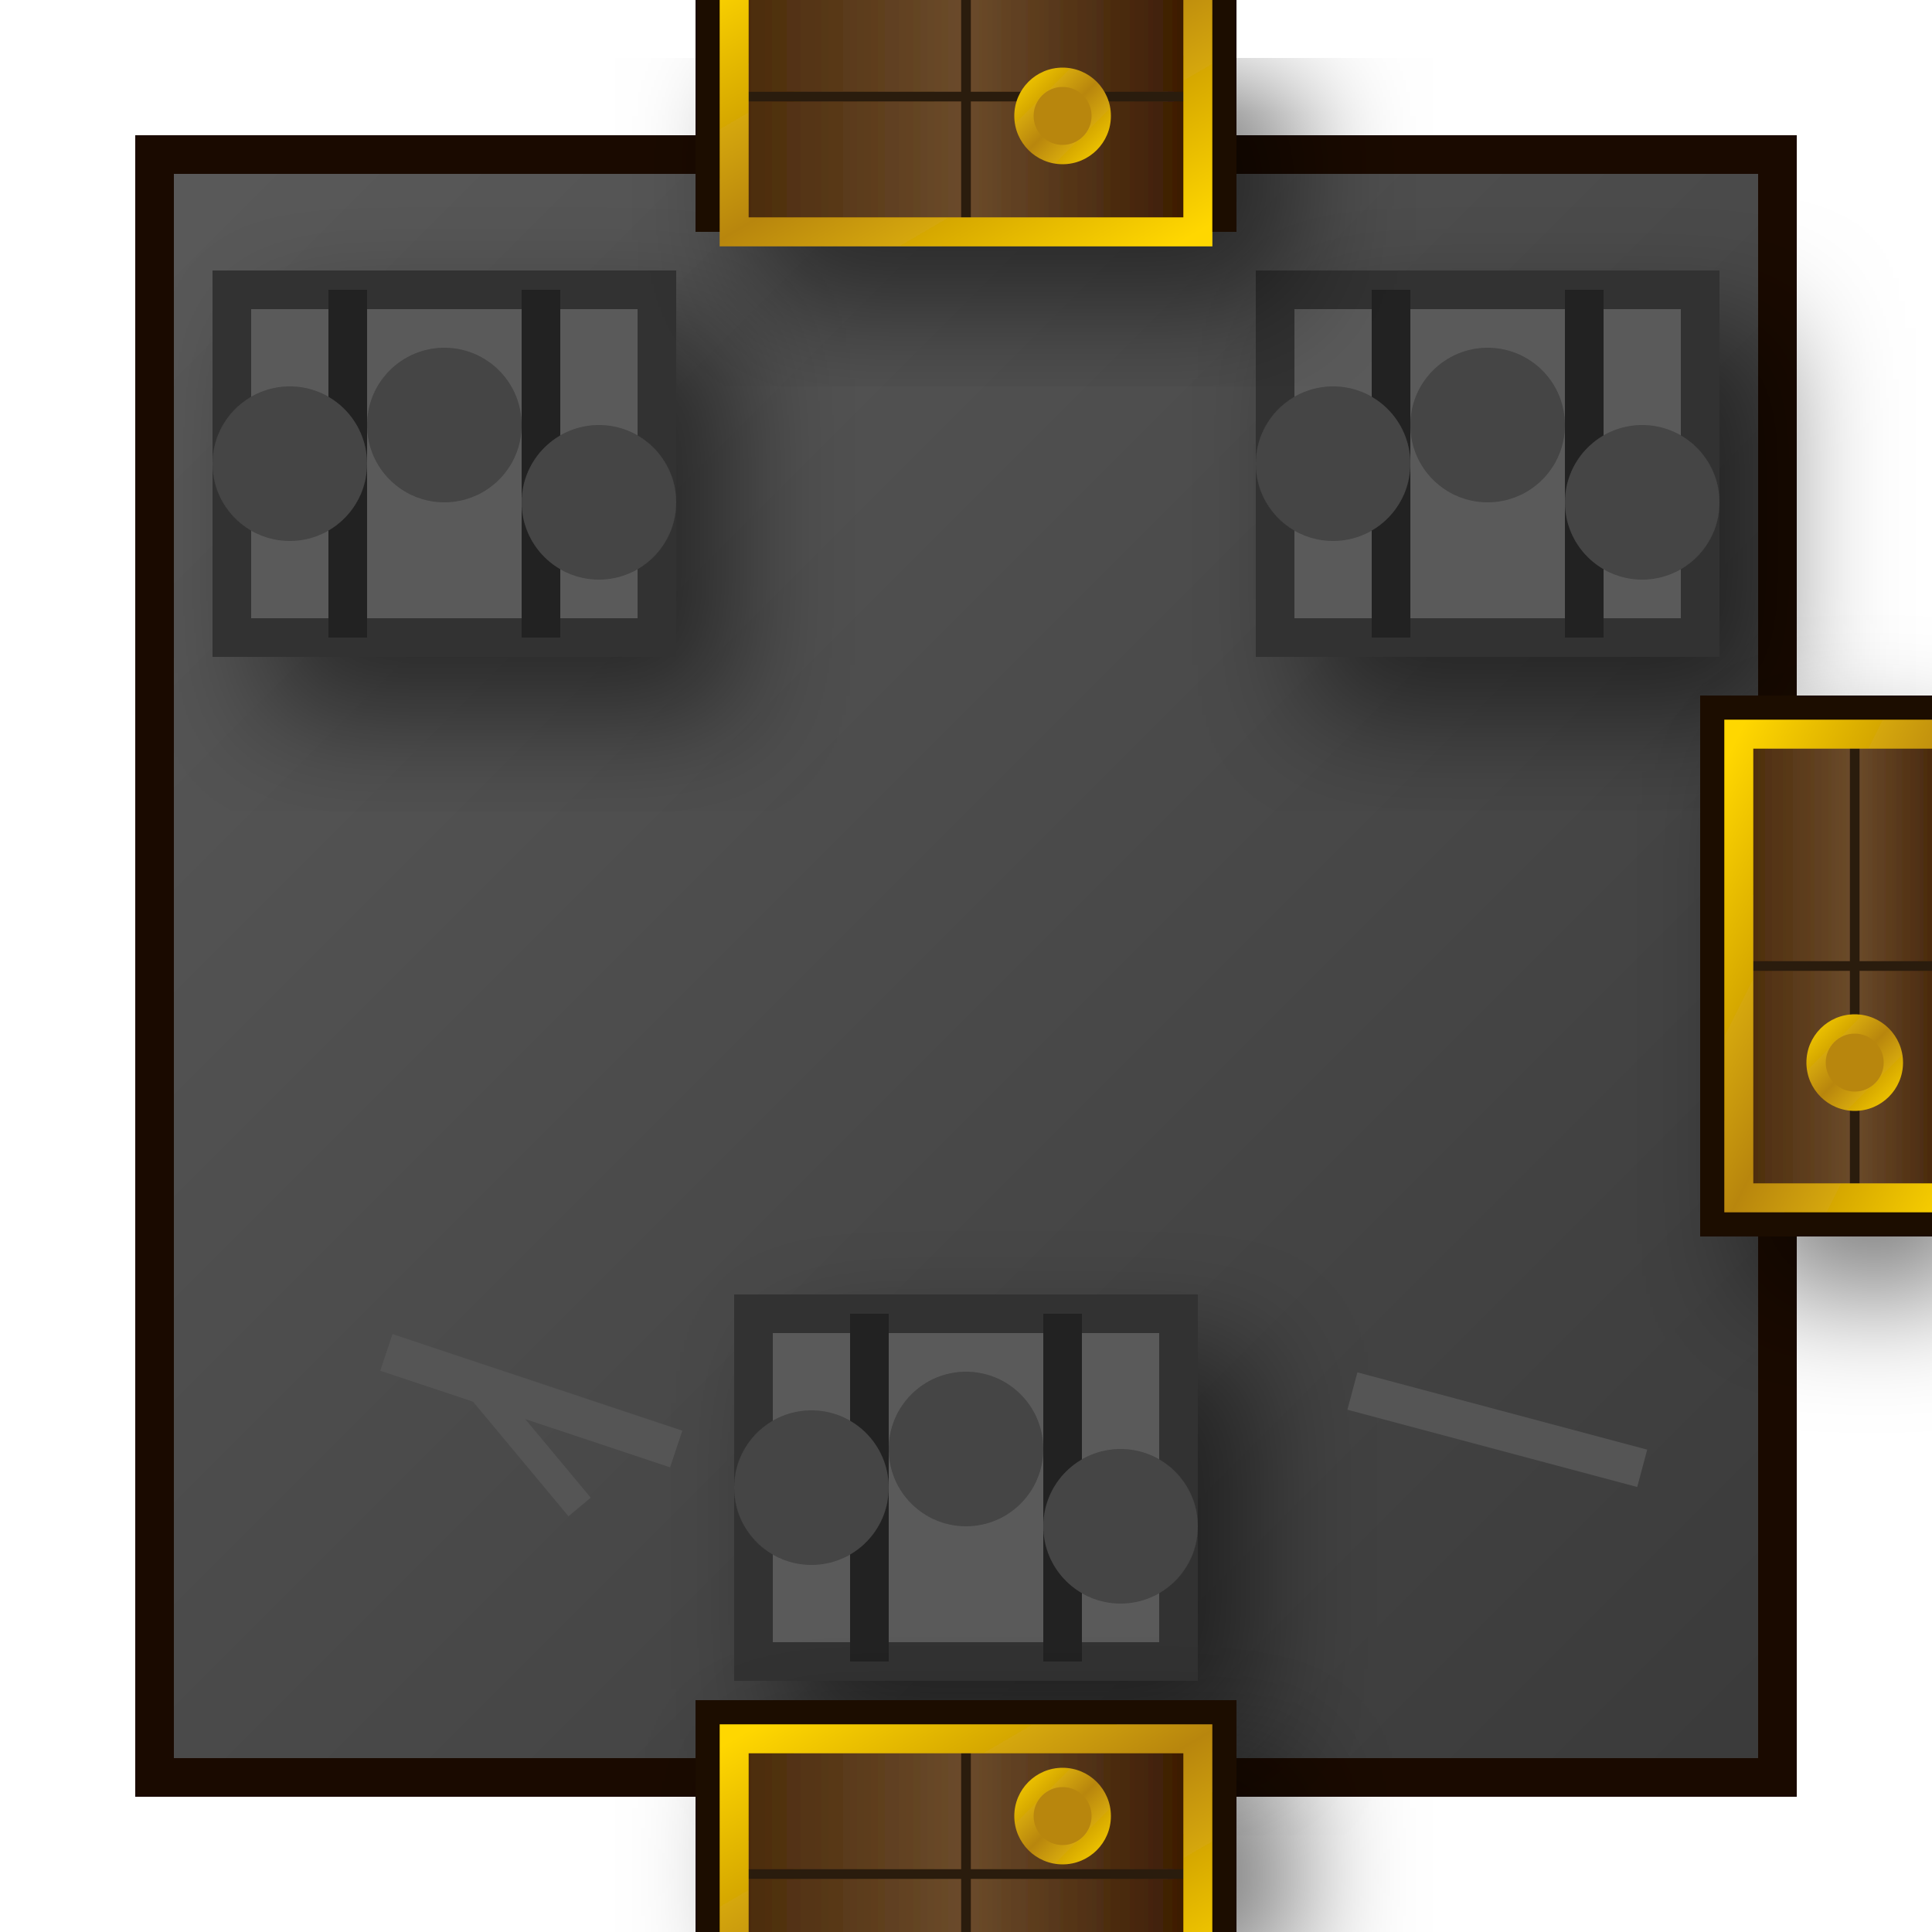
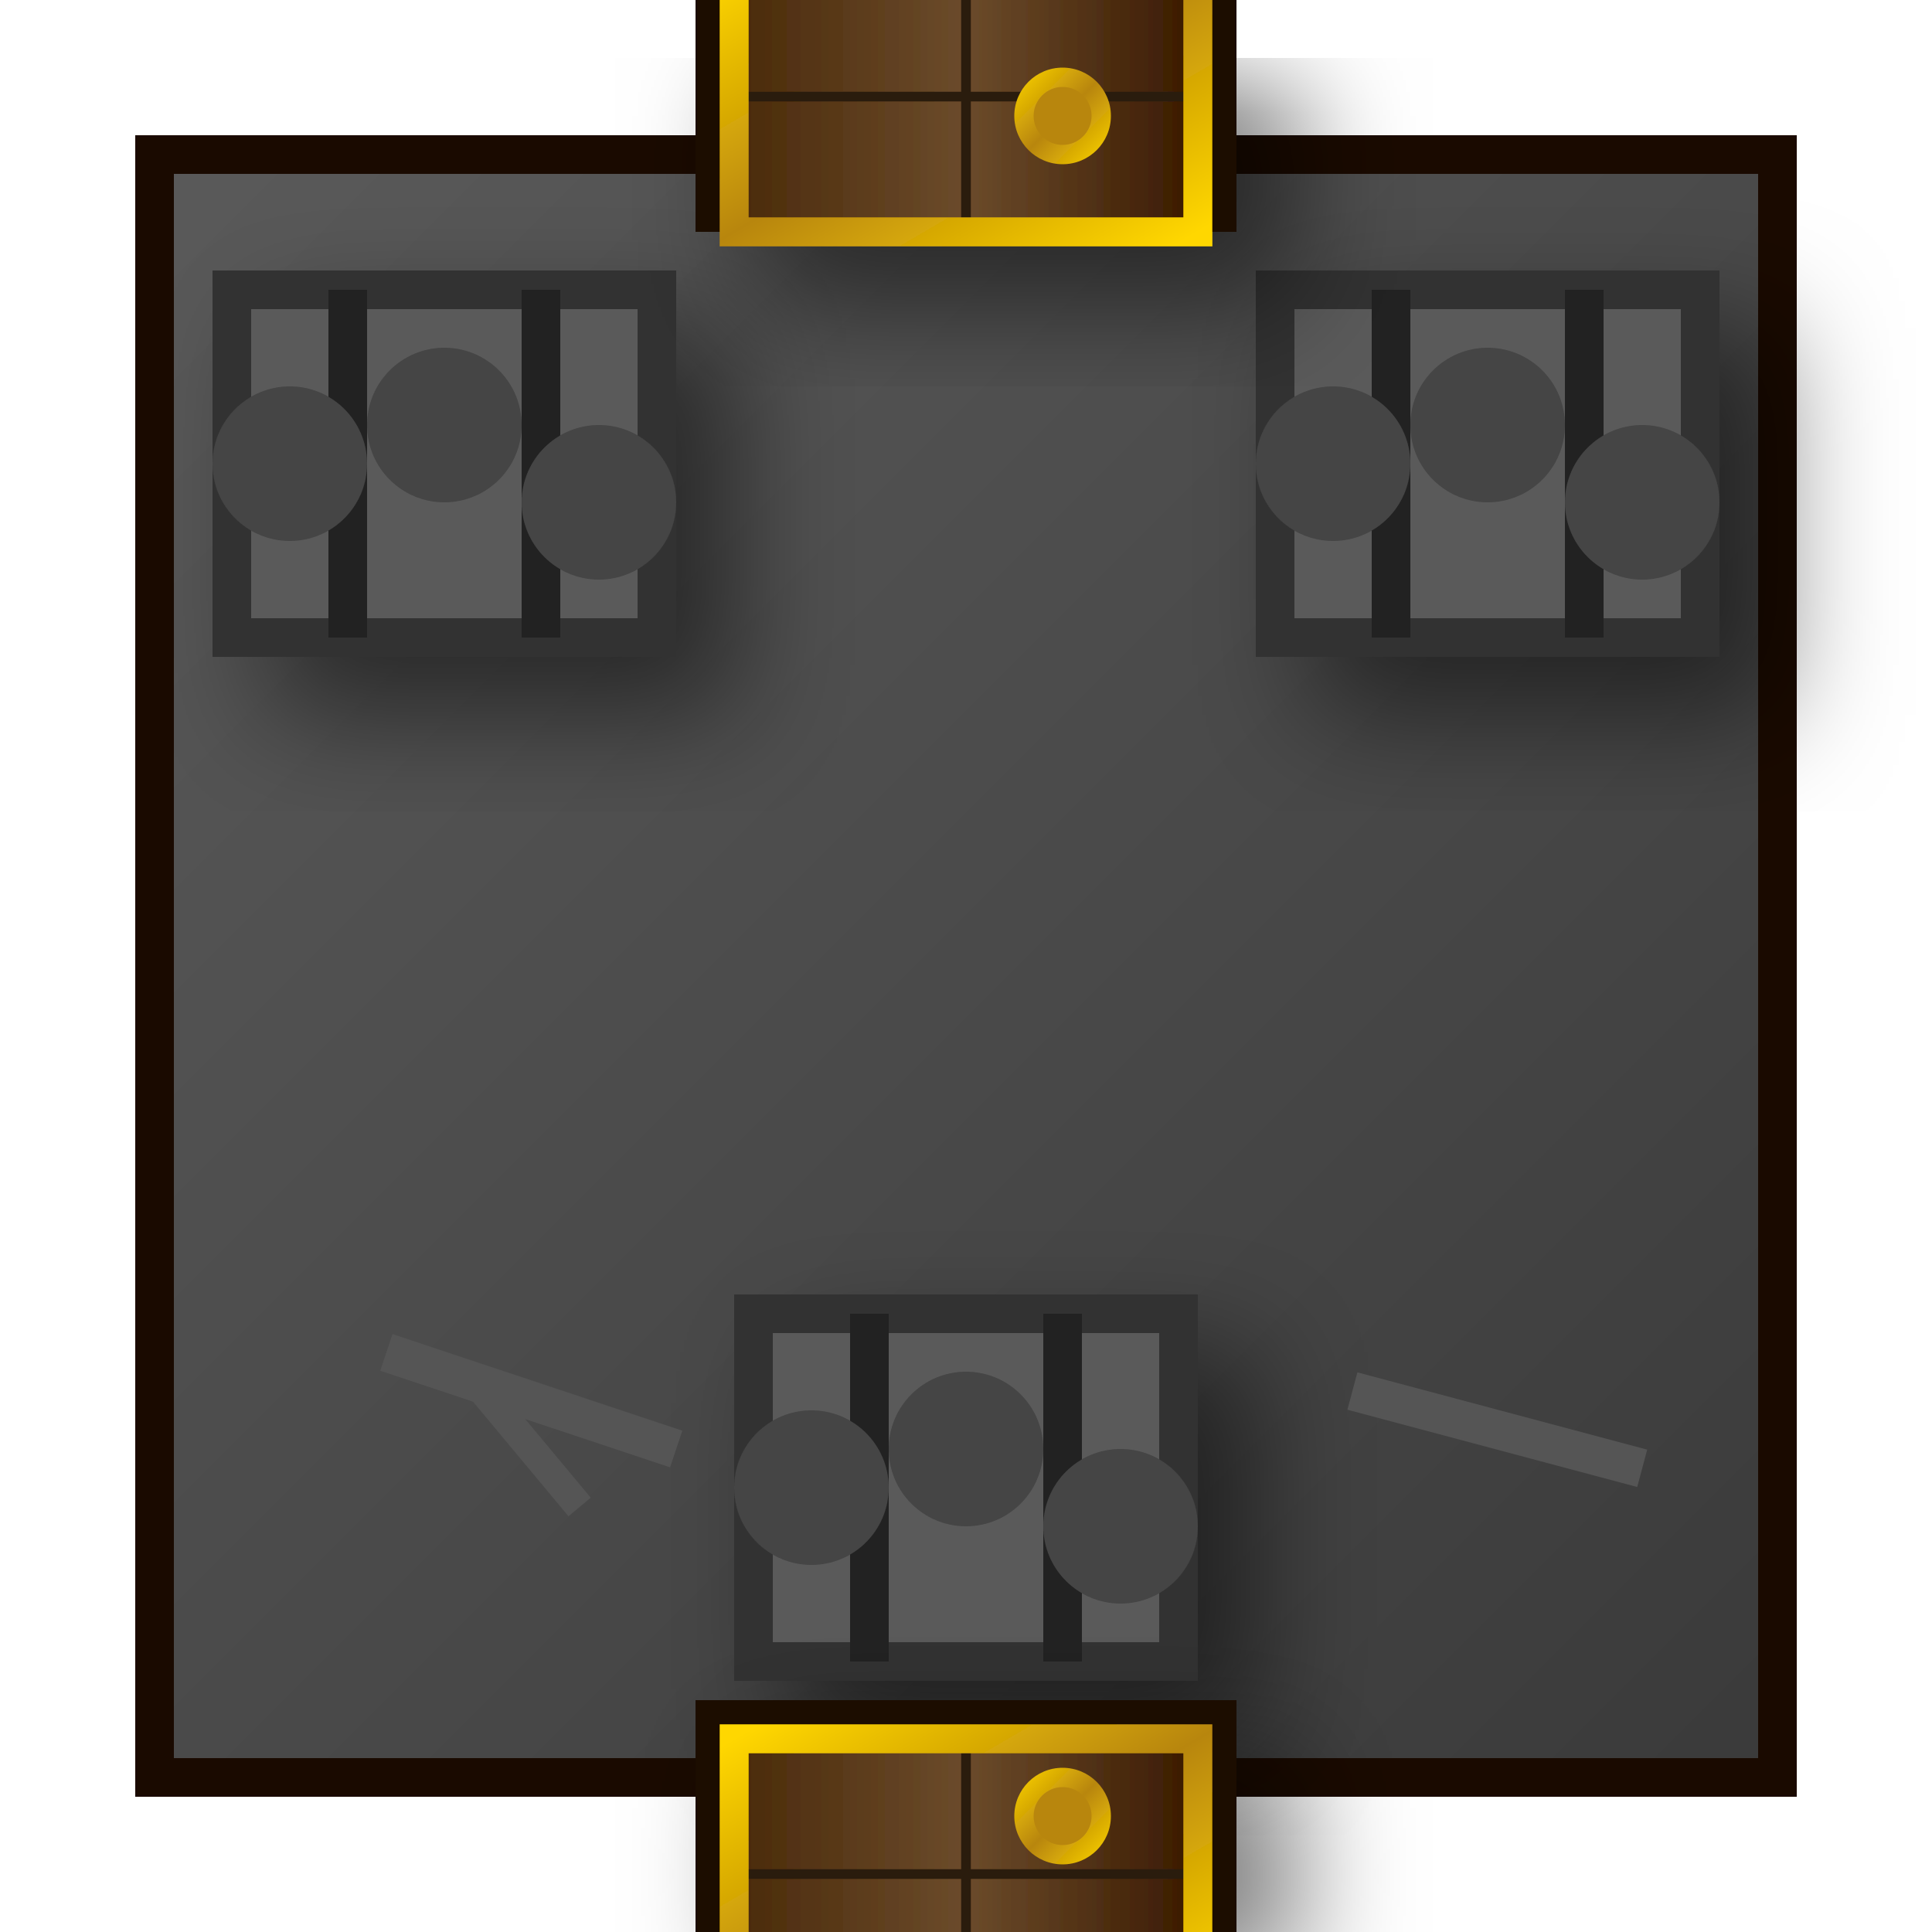
<svg xmlns="http://www.w3.org/2000/svg" viewBox="0 0 100 100" width="400" height="400">
  <defs>
    <linearGradient id="floorGrad" x1="0%" y1="0%" x2="100%" y2="100%">
      <stop offset="0%" style="stop-color:#5A5A5A" />
      <stop offset="100%" style="stop-color:#3A3A3A" />
    </linearGradient>
    <linearGradient id="doorWood" x1="0%" y1="0%" x2="100%" y2="0%">
      <stop offset="0%" style="stop-color:#4A2A0A" />
      <stop offset="50%" style="stop-color:#6B4B2B" />
      <stop offset="100%" style="stop-color:#3A1A00" />
    </linearGradient>
    <linearGradient id="goldTrim" x1="0%" y1="0%" x2="100%" y2="100%">
      <stop offset="0%" style="stop-color:#FFD700" />
      <stop offset="50%" style="stop-color:#B8860B" />
      <stop offset="100%" style="stop-color:#FFD700" />
    </linearGradient>
    <filter id="softShadow" x="-50%" y="-50%" width="200%" height="200%">
      <feGaussianBlur in="SourceAlpha" stdDeviation="3" />
      <feOffset dx="3" dy="3" result="offsetblur" />
      <feComponentTransfer>
        <feFuncA type="linear" slope="0.5" />
      </feComponentTransfer>
      <feMerge>
        <feMergeNode />
        <feMergeNode in="SourceGraphic" />
      </feMerge>
    </filter>
  </defs>
  <rect x="8" y="8" width="84" height="84" fill="url(#floorGrad)" stroke="#1A0A00" stroke-width="2" />
  <g filter="url(#softShadow)">
    <rect x="12" y="15" width="22" height="18" fill="#5A5A5A" stroke="#333" stroke-width="2" />
    <line x1="18" y1="15" x2="18" y2="33" stroke="#222" stroke-width="2" />
    <line x1="28" y1="15" x2="28" y2="33" stroke="#222" stroke-width="2" />
    <circle cx="15" cy="24" r="4" fill="#444" />
    <circle cx="23" cy="22" r="4" fill="#444" />
    <circle cx="31" cy="26" r="4" fill="#444" />
  </g>
  <g filter="url(#softShadow)">
    <rect x="66" y="15" width="22" height="18" fill="#5A5A5A" stroke="#333" stroke-width="2" />
    <line x1="72" y1="15" x2="72" y2="33" stroke="#222" stroke-width="2" />
    <line x1="82" y1="15" x2="82" y2="33" stroke="#222" stroke-width="2" />
    <circle cx="69" cy="24" r="4" fill="#444" />
    <circle cx="77" cy="22" r="4" fill="#444" />
    <circle cx="85" cy="26" r="4" fill="#444" />
  </g>
  <g filter="url(#softShadow)">
    <rect x="39" y="68" width="22" height="18" fill="#5A5A5A" stroke="#333" stroke-width="2" />
    <line x1="45" y1="68" x2="45" y2="86" stroke="#222" stroke-width="2" />
    <line x1="55" y1="68" x2="55" y2="86" stroke="#222" stroke-width="2" />
    <circle cx="42" cy="77" r="4" fill="#444" />
    <circle cx="50" cy="75" r="4" fill="#444" />
    <circle cx="58" cy="79" r="4" fill="#444" />
  </g>
  <line x1="20" y1="70" x2="35" y2="75" stroke="#555" stroke-width="2" />
  <line x1="25" y1="72" x2="30" y2="78" stroke="#555" stroke-width="1.5" />
  <line x1="70" y1="72" x2="85" y2="76" stroke="#555" stroke-width="2" />
  <g filter="url(#softShadow)">
    <rect x="36" y="-4" width="28" height="16" fill="#1A0A00" />
    <rect x="38" y="-2" width="24" height="14" fill="url(#doorWood)" />
    <line x1="50" y1="-2" x2="50" y2="12" stroke="#2A1A0A" stroke-width="0.5" />
    <line x1="38" y1="5" x2="62" y2="5" stroke="#2A1A0A" stroke-width="0.5" />
    <rect x="38" y="-2" width="24" height="14" fill="none" stroke="url(#goldTrim)" stroke-width="1.5" />
    <circle cx="55" cy="6" r="2.5" fill="url(#goldTrim)" />
    <circle cx="55" cy="6" r="1.5" fill="#B8860B" />
  </g>
  <g filter="url(#softShadow)">
-     <rect x="88" y="36" width="16" height="28" fill="#1A0A00" />
-     <rect x="90" y="38" width="12" height="24" fill="url(#doorWood)" />
-     <line x1="90" y1="50" x2="102" y2="50" stroke="#2A1A0A" stroke-width="0.5" />
-     <line x1="96" y1="38" x2="96" y2="62" stroke="#2A1A0A" stroke-width="0.5" />
-     <rect x="90" y="38" width="12" height="24" fill="none" stroke="url(#goldTrim)" stroke-width="1.5" />
-     <circle cx="96" cy="55" r="2.5" fill="url(#goldTrim)" />
-     <circle cx="96" cy="55" r="1.5" fill="#B8860B" />
-   </g>
-   <g filter="url(#softShadow)">
    <rect x="36" y="88" width="28" height="16" fill="#1A0A00" />
    <rect x="38" y="90" width="24" height="14" fill="url(#doorWood)" />
    <line x1="50" y1="90" x2="50" y2="104" stroke="#2A1A0A" stroke-width="0.5" />
    <line x1="38" y1="97" x2="62" y2="97" stroke="#2A1A0A" stroke-width="0.5" />
    <rect x="38" y="90" width="24" height="14" fill="none" stroke="url(#goldTrim)" stroke-width="1.5" />
    <circle cx="55" cy="94" r="2.5" fill="url(#goldTrim)" />
    <circle cx="55" cy="94" r="1.5" fill="#B8860B" />
  </g>
</svg>
